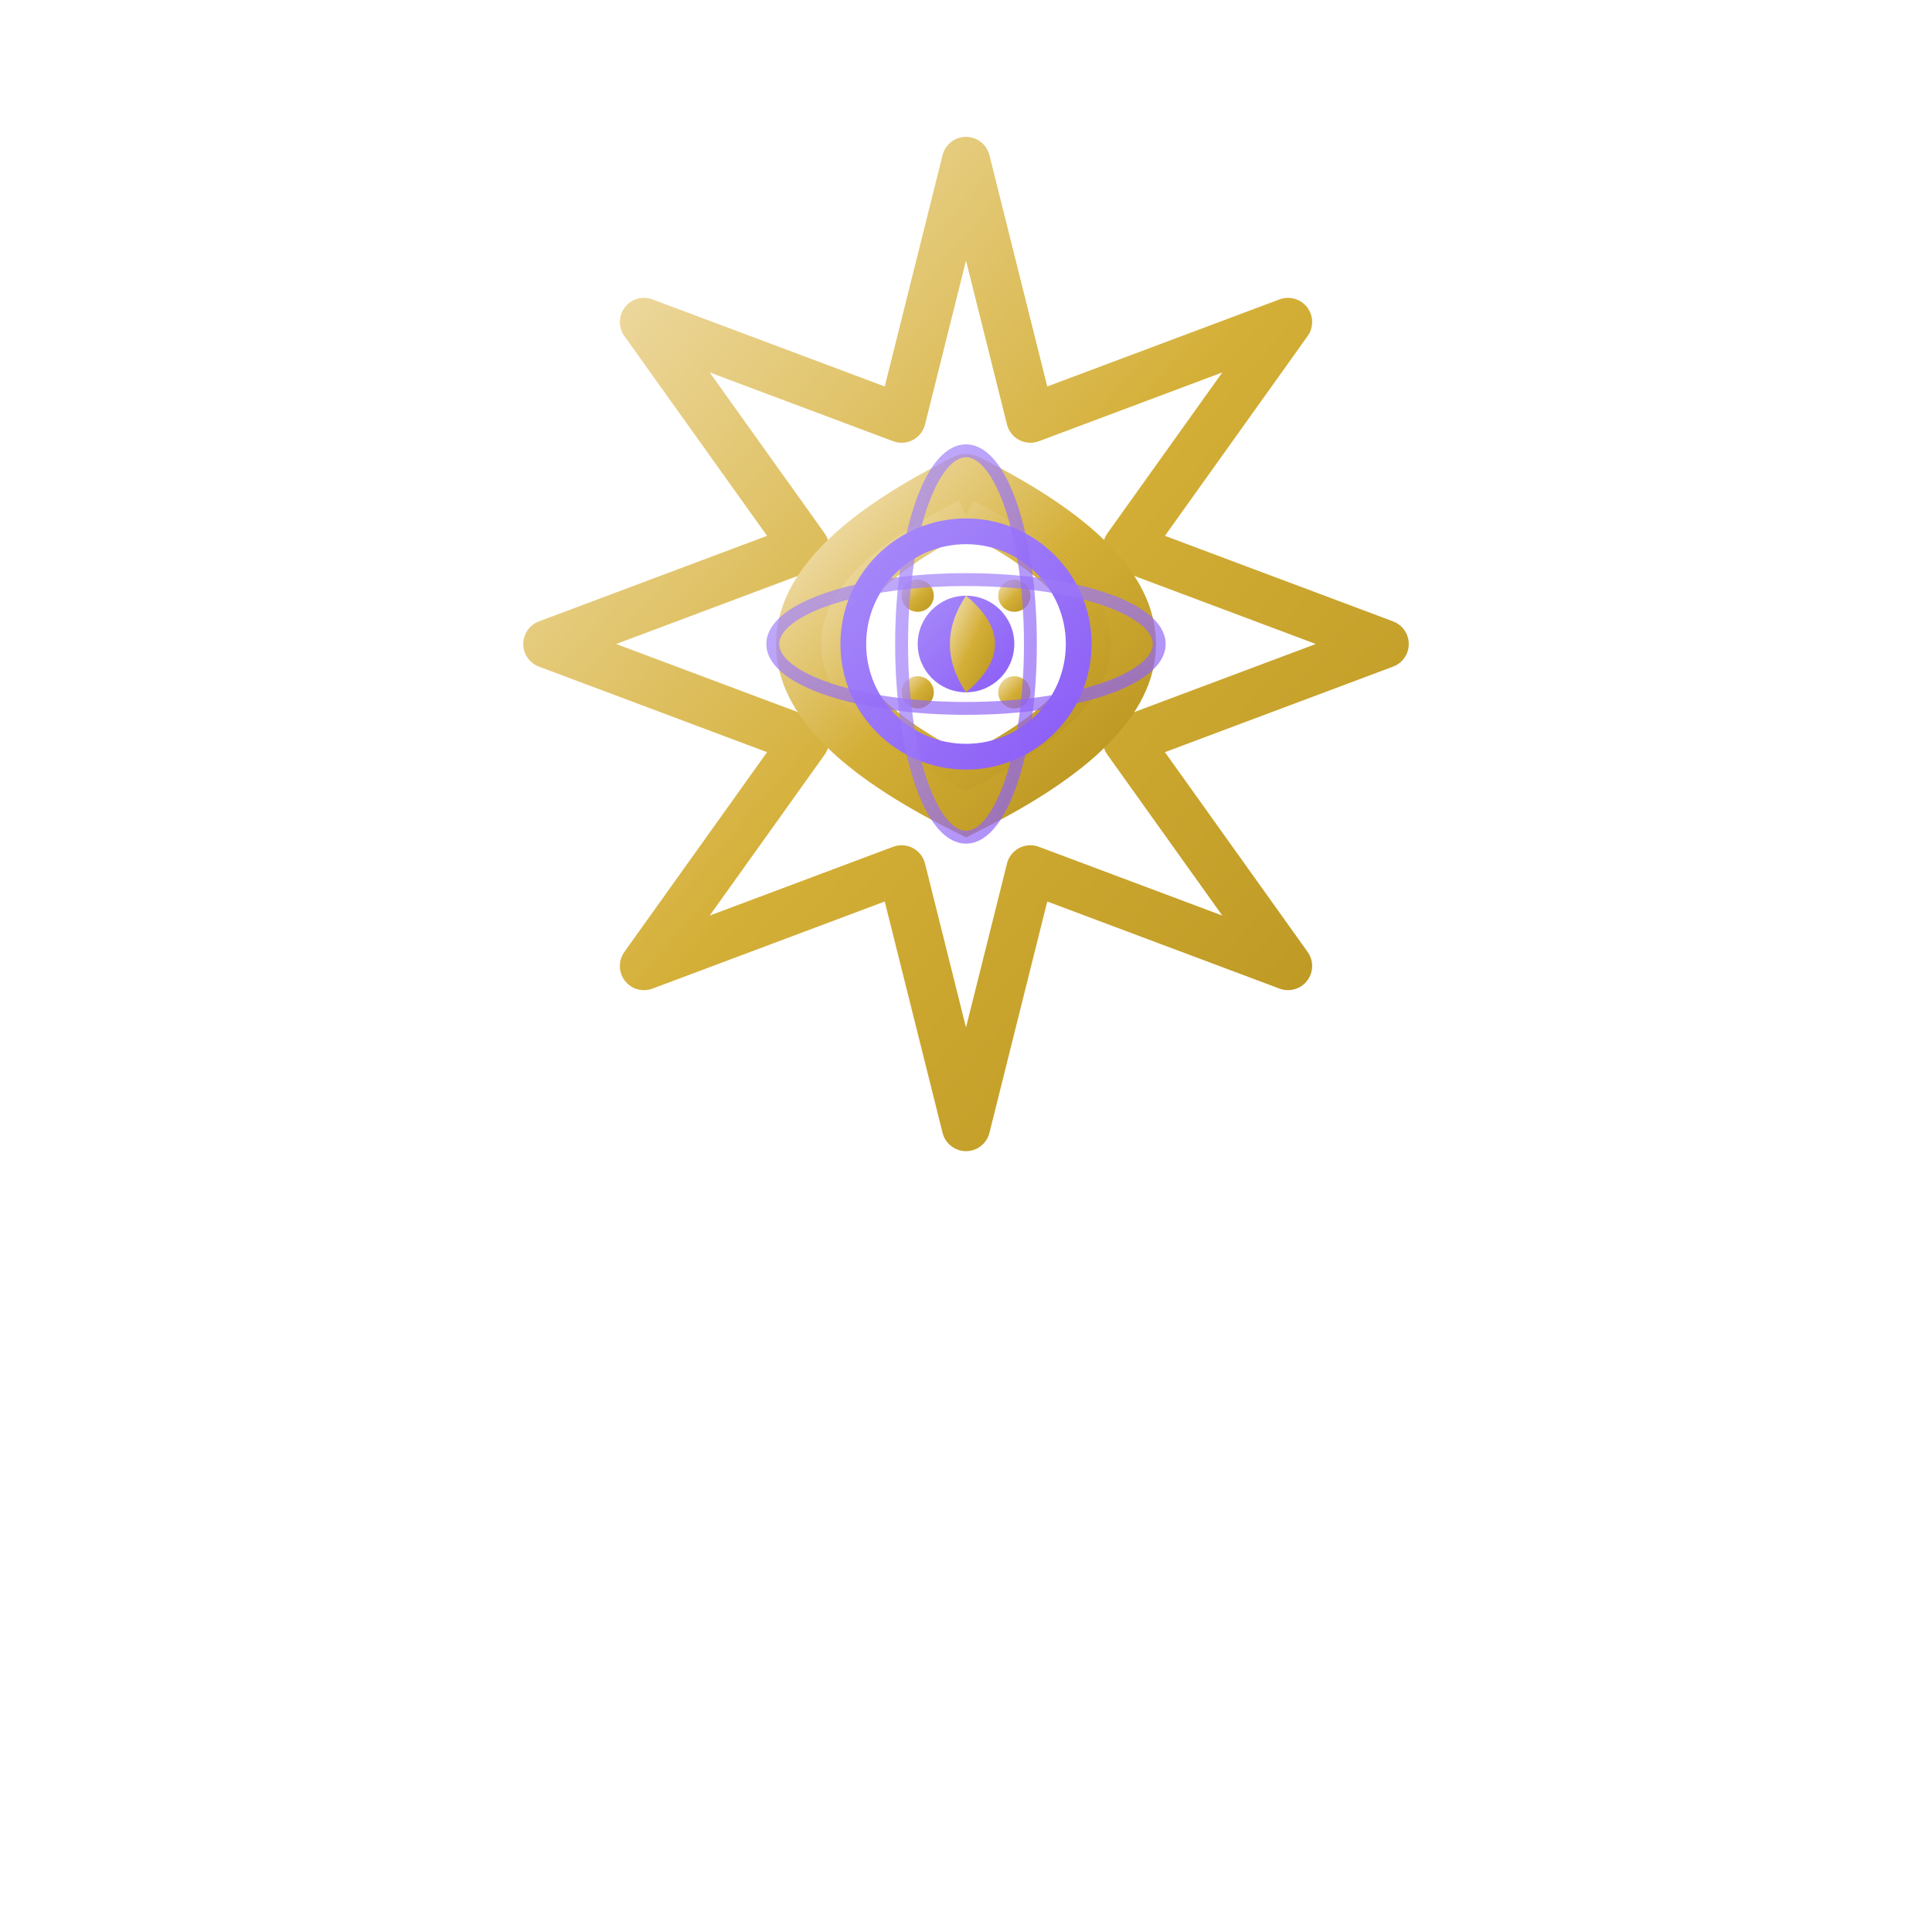
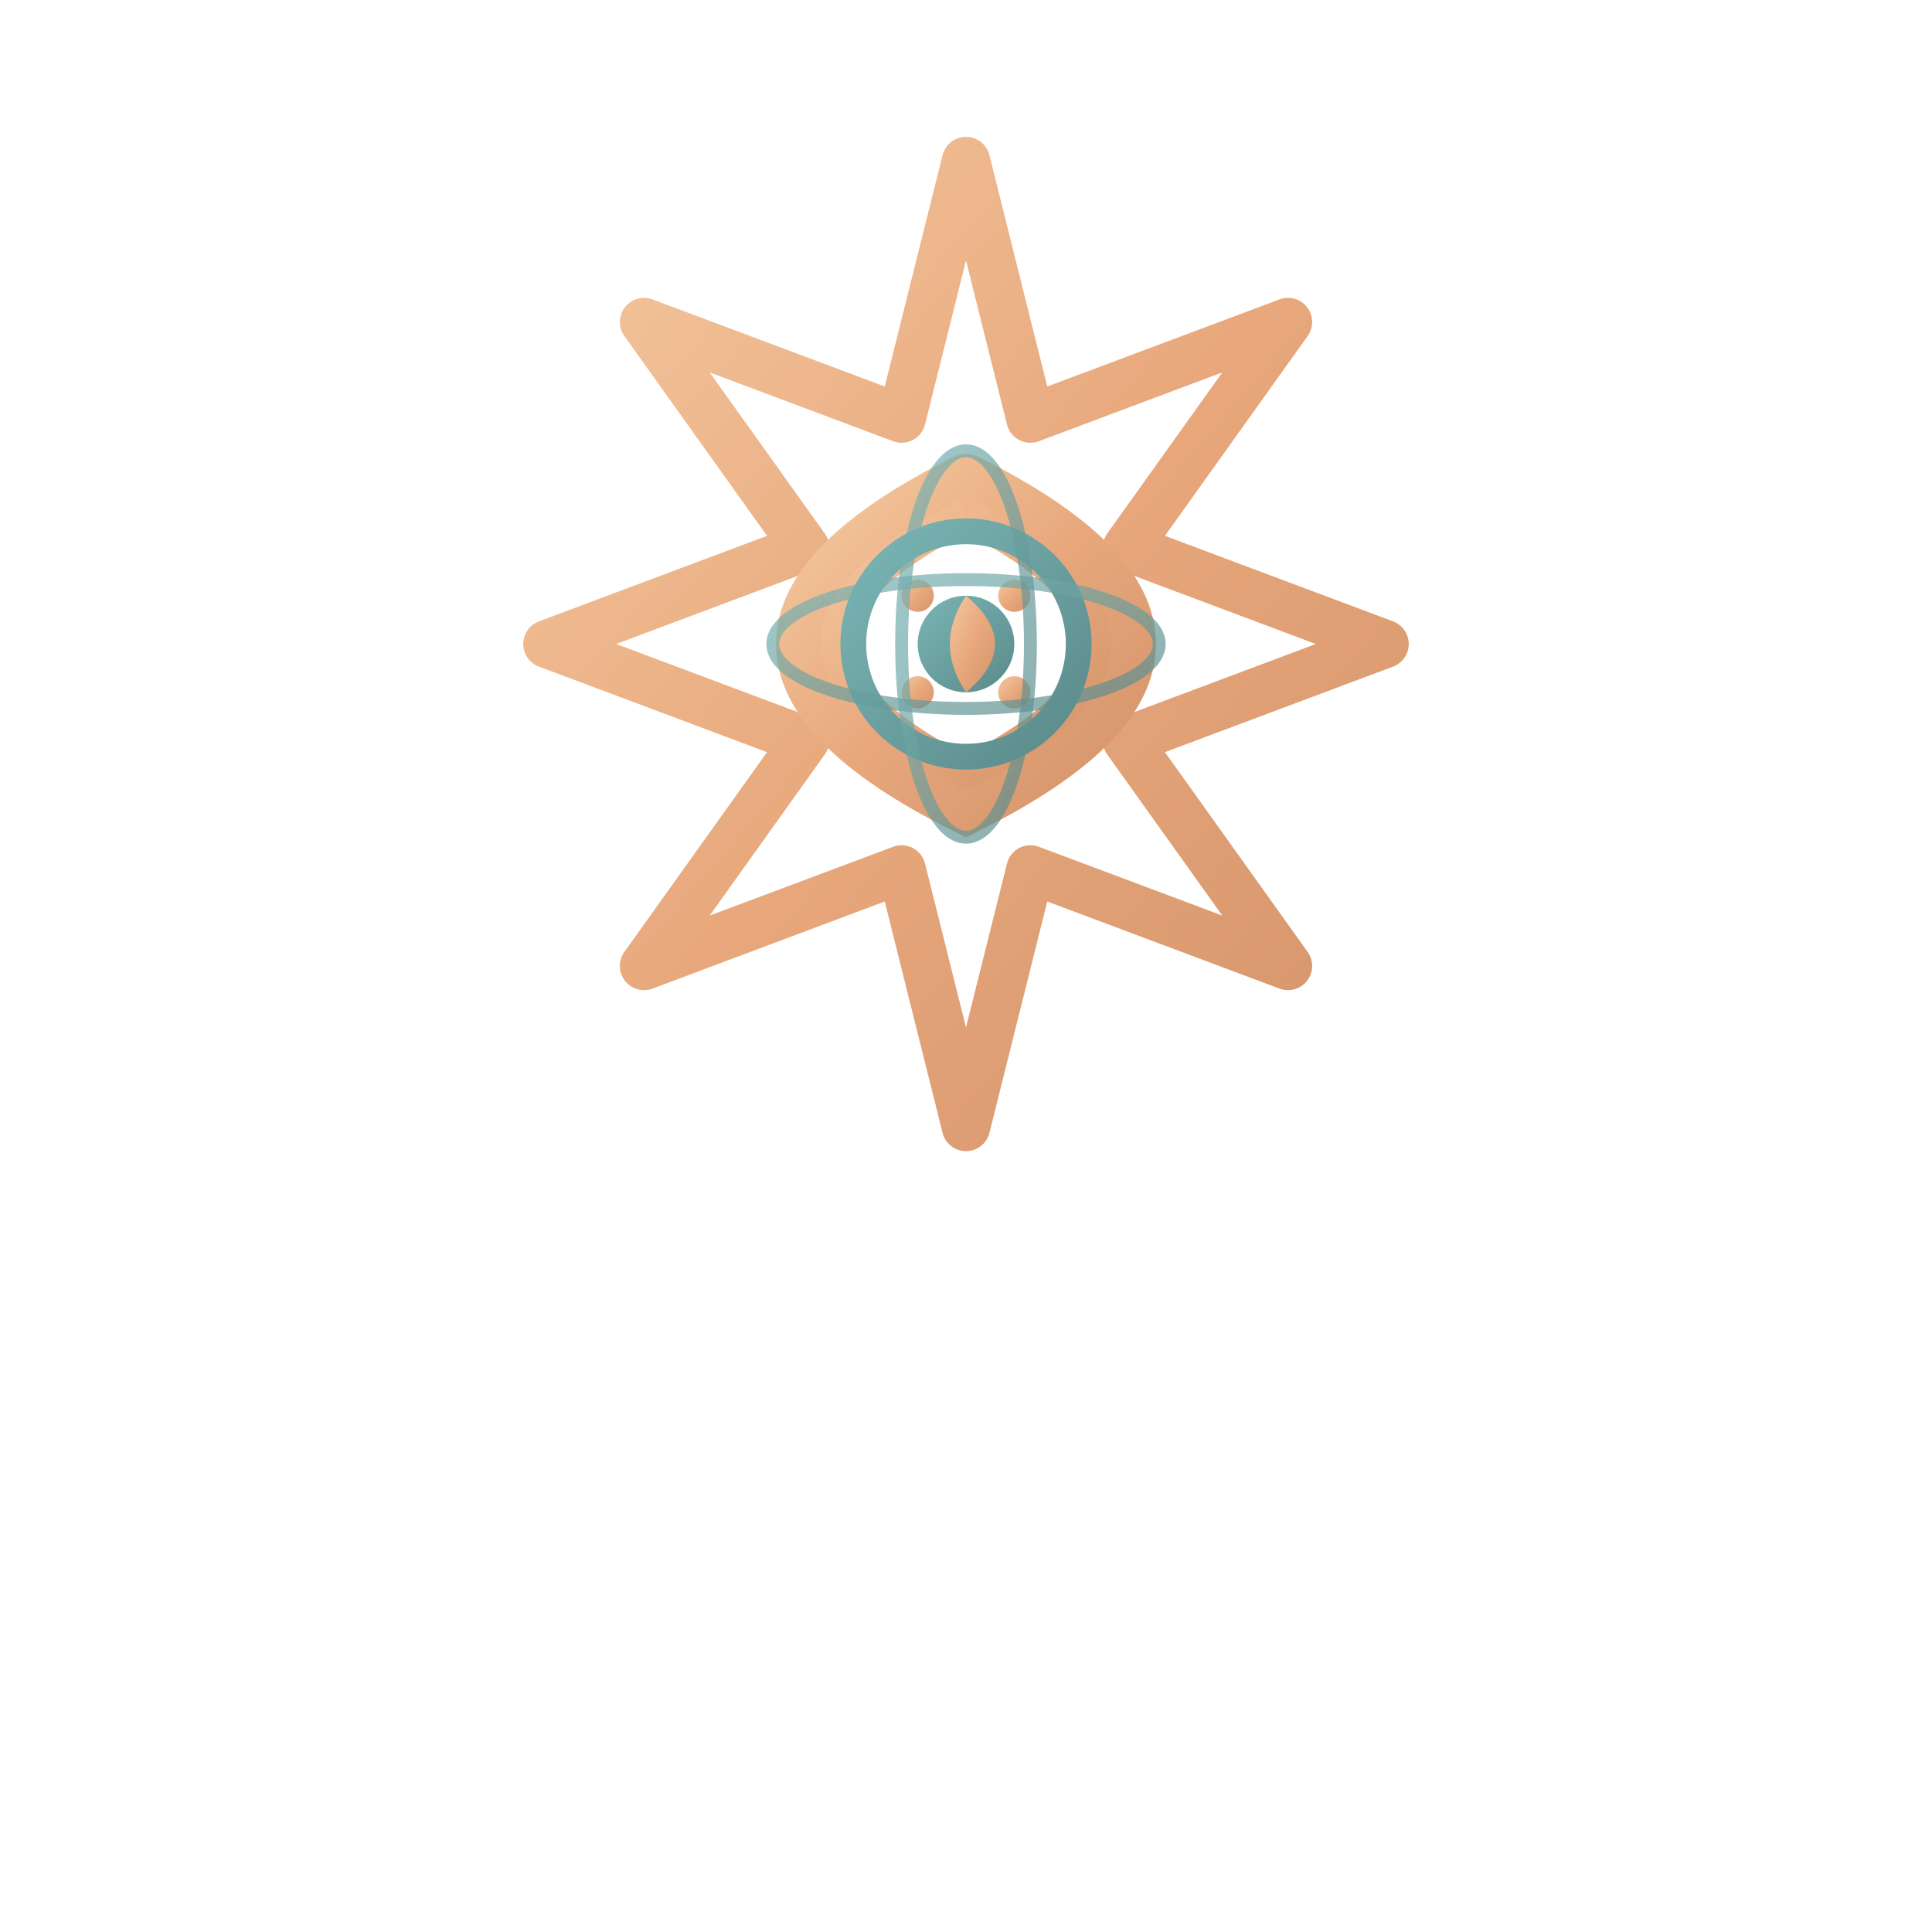
<svg xmlns="http://www.w3.org/2000/svg" viewBox="0 0 60 60" width="60" height="60">
  <defs>
    <linearGradient id="goldIcon" x1="0%" y1="0%" x2="100%" y2="100%">
-       <stop offset="0%" style="stop-color:#F4E4BC" />
-       <stop offset="50%" style="stop-color:#D4AF37" />
-       <stop offset="100%" style="stop-color:#B8941F" />
+       <stop offset="0%" style="stop-color:#F4C8A0" />
+       <stop offset="50%" style="stop-color:#E8A87C" />
+       <stop offset="100%" style="stop-color:#D4936A" />
    </linearGradient>
-     <linearGradient id="violetIcon" x1="0%" y1="0%" x2="100%" y2="100%">
-       <stop offset="0%" style="stop-color:#A78BFA" />
-       <stop offset="100%" style="stop-color:#8B5CF6" />
+     <linearGradient id="tealIcon" x1="0%" y1="0%" x2="100%" y2="100%">
+       <stop offset="0%" style="stop-color:#7AB5B5" />
+       <stop offset="100%" style="stop-color:#5B8A8A" />
    </linearGradient>
  </defs>
  <g transform="translate(5, 5)">
    <path d="M25 0 L27 8 L35 5 L30 12 L38 15 L30 18 L35 25 L27 22 L25 30 L23 22 L15 25 L20 18 L12 15 L20 12 L15 5 L23 8 Z" fill="none" stroke="url(#goldIcon)" stroke-width="1.5" stroke-linecap="round" stroke-linejoin="round" />
    <path d="M25 10 Q35 15 25 20 Q15 15 25 10" fill="none" stroke="url(#goldIcon)" stroke-width="1.8" stroke-linecap="round" />
    <path d="M25 11 Q33 15 25 19 Q17 15 25 11" fill="none" stroke="url(#goldIcon)" stroke-width="1" />
-     <circle cx="25" cy="15" r="3.5" fill="none" stroke="url(#violetIcon)" stroke-width="0.8" />
-     <circle cx="25" cy="15" r="1.5" fill="url(#violetIcon)" />
+     <circle cx="25" cy="15" r="3.5" fill="none" stroke="url(#tealIcon)" stroke-width="0.8" />
+     <circle cx="25" cy="15" r="1.5" fill="url(#tealIcon)" />
    <circle cx="23.5" cy="13.5" r="0.5" fill="url(#goldIcon)" />
    <circle cx="26.5" cy="13.5" r="0.5" fill="url(#goldIcon)" />
    <circle cx="23.5" cy="16.5" r="0.5" fill="url(#goldIcon)" />
    <circle cx="26.5" cy="16.5" r="0.5" fill="url(#goldIcon)" />
    <path d="M25 13.5 Q26.8 15 25 16.5 Q24 15 25 13.5" fill="url(#goldIcon)" />
-     <ellipse cx="25" cy="15" rx="6" ry="2" fill="none" stroke="url(#violetIcon)" stroke-width="0.4" opacity="0.7" />
-     <ellipse cx="25" cy="15" rx="2" ry="6" fill="none" stroke="url(#violetIcon)" stroke-width="0.4" opacity="0.7" />
+     <ellipse cx="25" cy="15" rx="6" ry="2" fill="none" stroke="url(#tealIcon)" stroke-width="0.4" opacity="0.7" />
+     <ellipse cx="25" cy="15" rx="2" ry="6" fill="none" stroke="url(#tealIcon)" stroke-width="0.4" opacity="0.7" />
  </g>
</svg>
